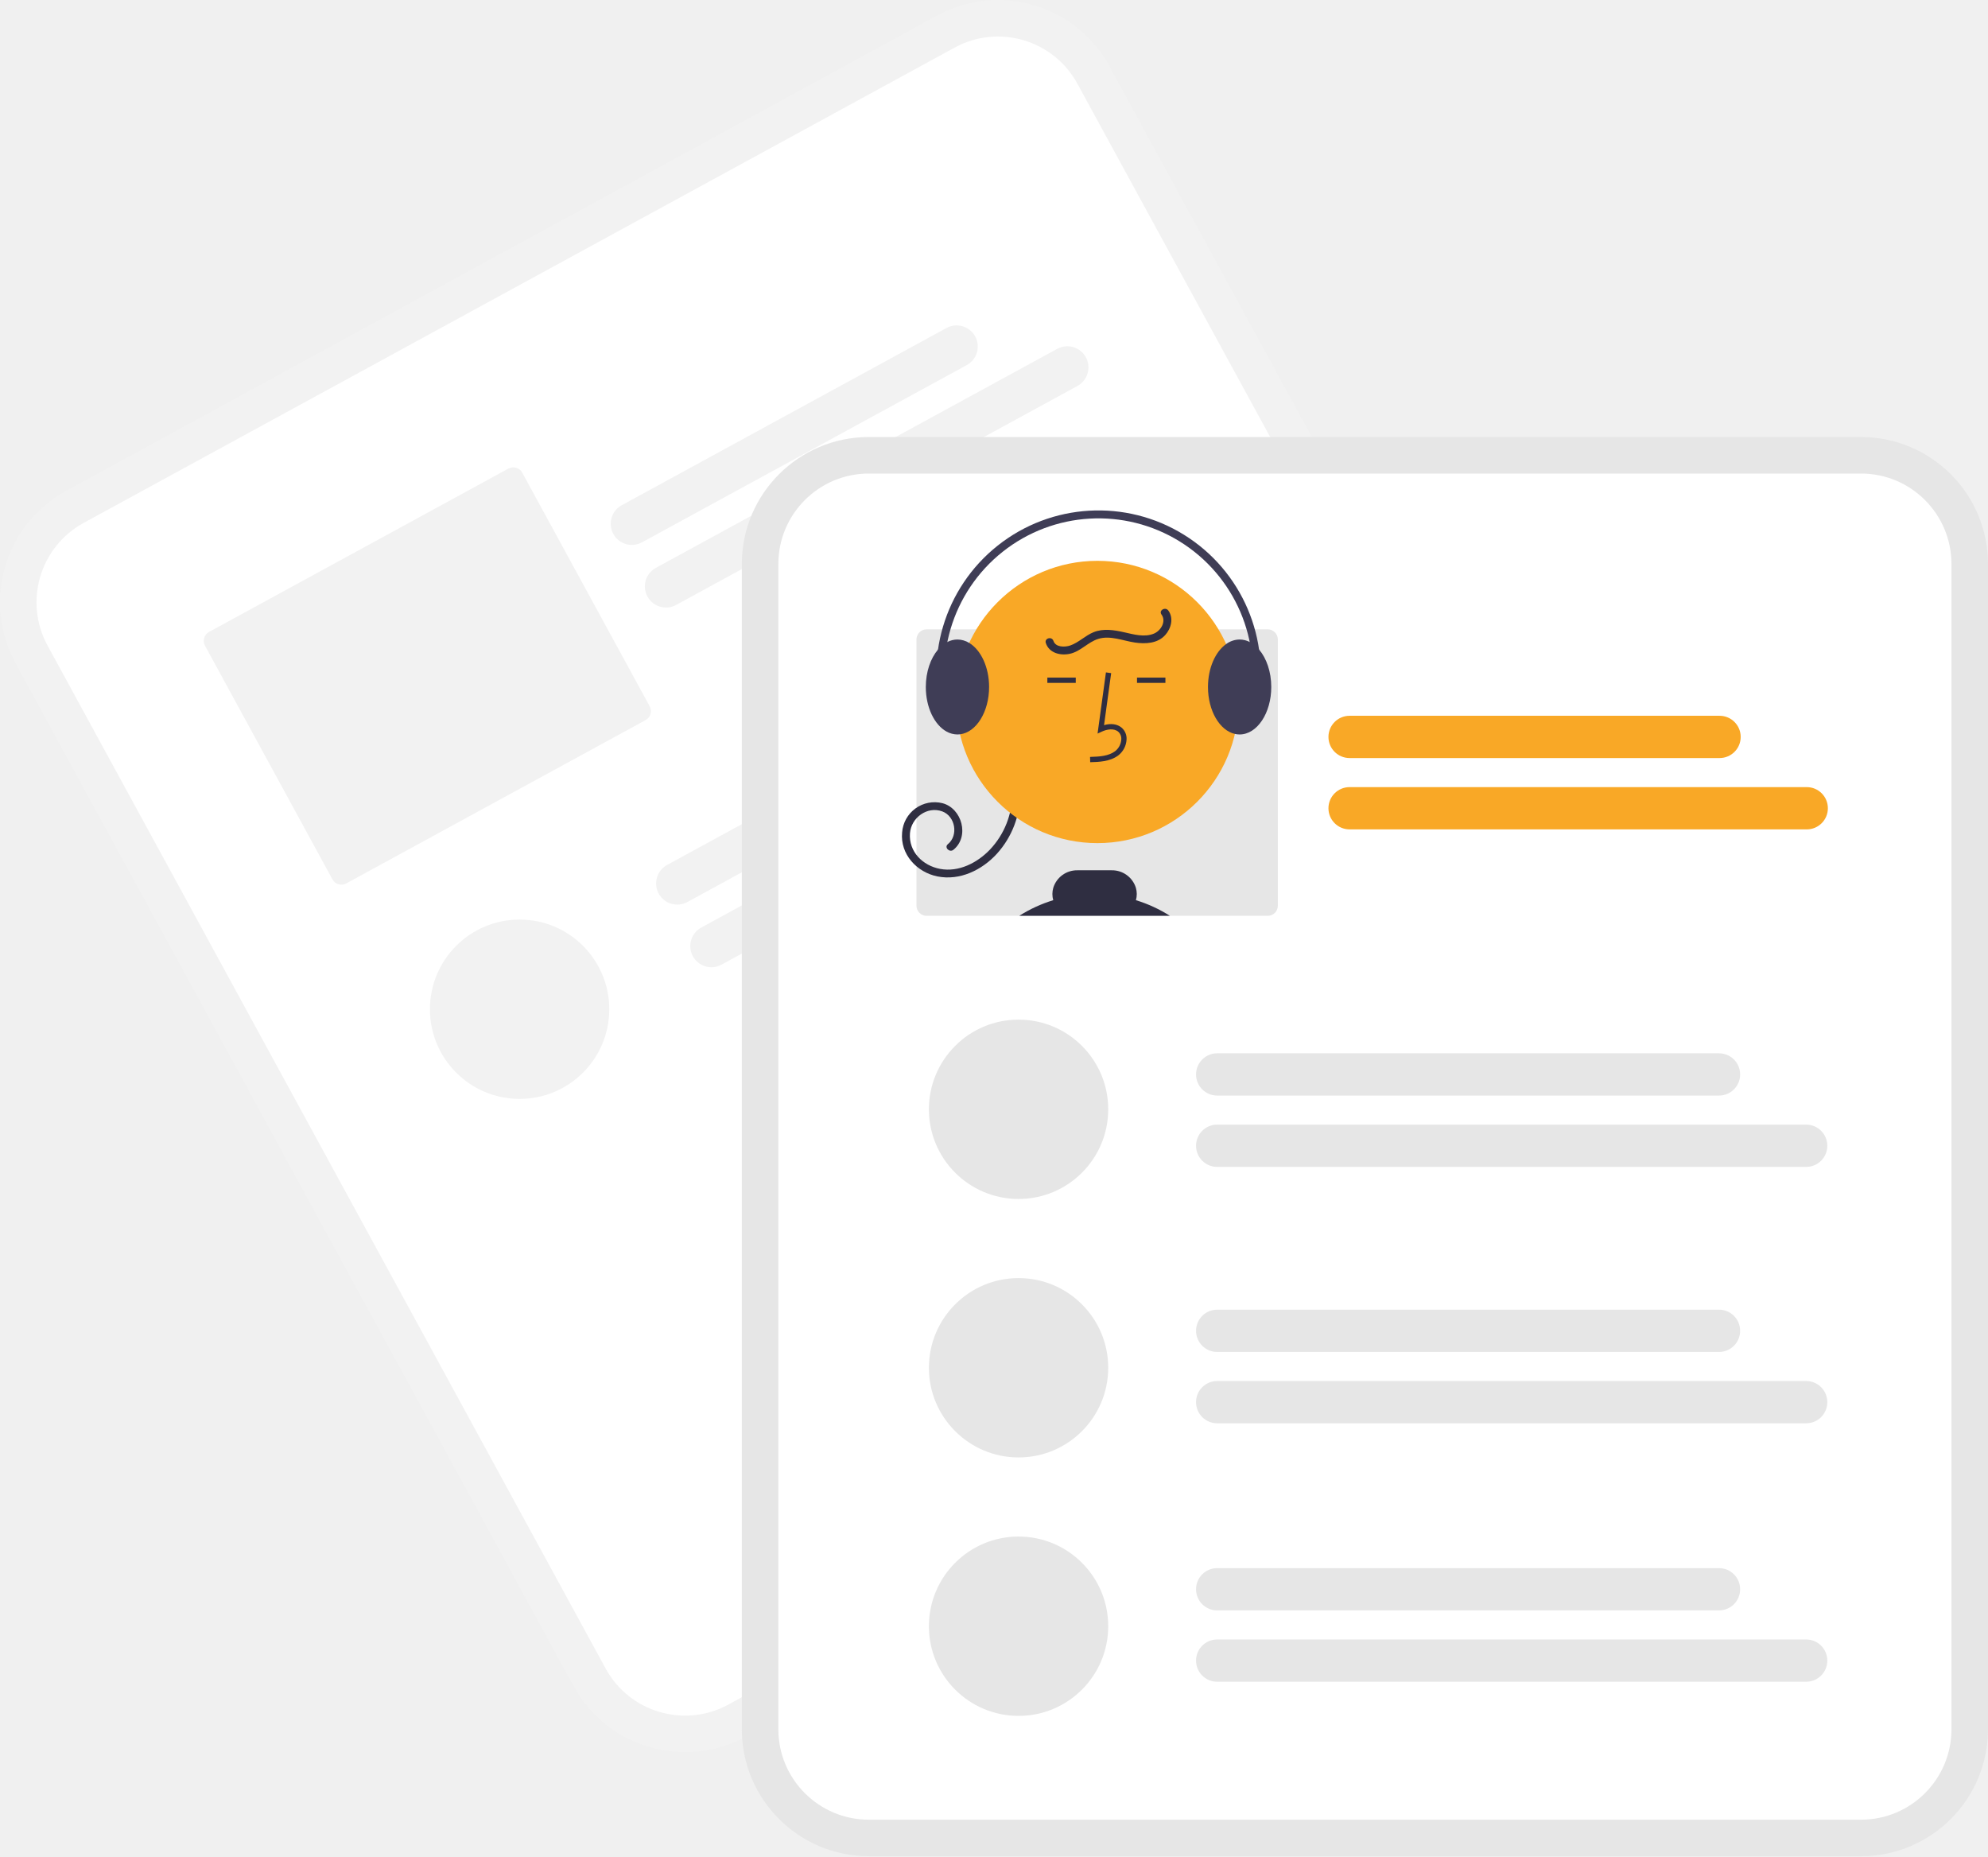
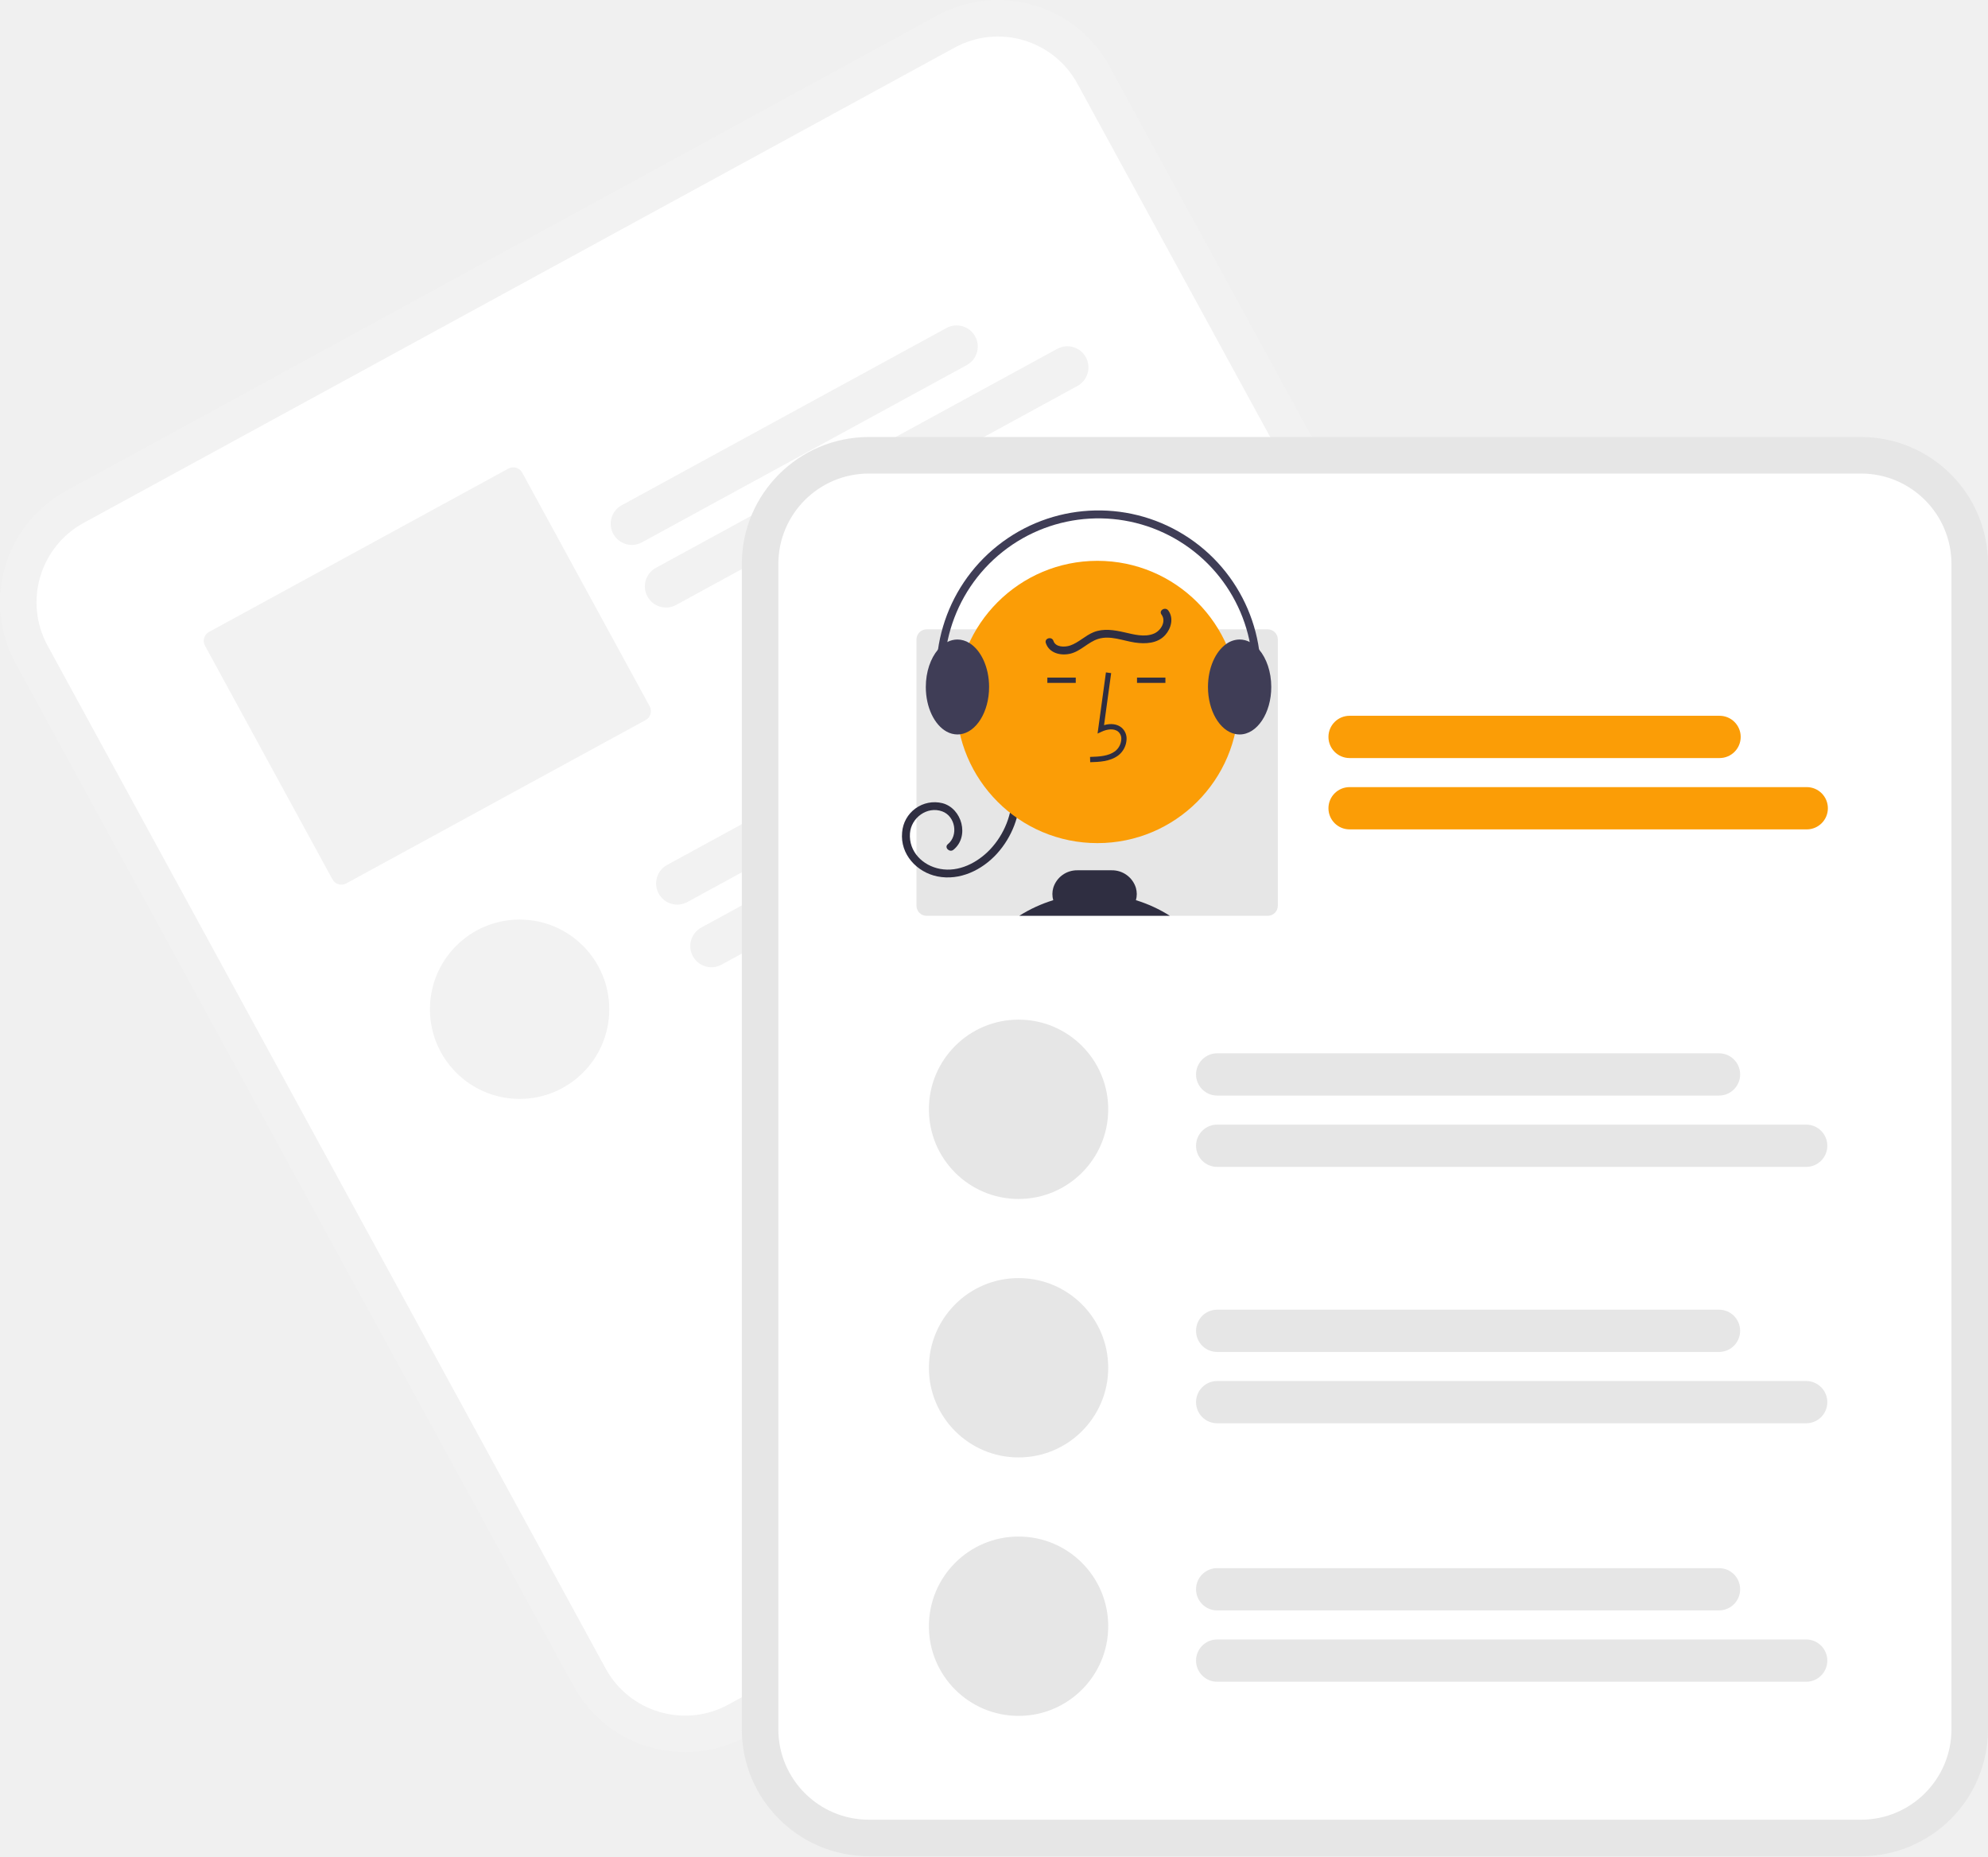
<svg xmlns="http://www.w3.org/2000/svg" id="b85b6090-e265-40b4-b5a6-f759bbd384f1" data-name="Layer 1" width="753.875" height="703.828" viewBox="0 0 753.875 703.828">
  <path d="M578.475,103.958l-23.068,12.587L271.198,271.614,248.13,284.201a48.179,48.179,0,0,0-19.195,65.296L440.578,737.391a48.179,48.179,0,0,0,65.296,19.196l.06-.033L836.159,576.375l.06-.033a48.179,48.179,0,0,0,19.196-65.296L643.771,123.153A48.179,48.179,0,0,0,578.475,103.958Z" transform="translate(-223.0627 -98.08587)" fill="#f2f2f2" />
  <path d="M585.111,116.119l-27.323,14.908L282.088,281.455,254.766,296.363a34.309,34.309,0,0,0-13.67,46.499L452.739,730.755a34.309,34.309,0,0,0,46.499,13.67l.06-.033L829.523,564.214l.06-.033a34.309,34.309,0,0,0,13.669-46.499L631.61,129.789A34.309,34.309,0,0,0,585.111,116.119Z" transform="translate(-223.0627 -98.08587)" fill="#fff" />
  <path d="M589.667,236.521,466.505,303.721a8.014,8.014,0,1,1-7.677-14.07l123.162-67.2a8.014,8.014,0,1,1,7.677,14.07Z" transform="translate(-223.0627 -98.08587)" fill="#f2f2f2" />
  <path d="M631.641,244.431,479.46,327.464a8.014,8.014,0,0,1-7.677-14.07l152.181-83.033a8.014,8.014,0,1,1,7.677,14.07Z" transform="translate(-223.0627 -98.08587)" fill="#f2f2f2" />
  <path d="M415.872,275.748l-113.548,61.954a3.841,3.841,0,0,0-1.532,5.21L349.144,431.53a3.841,3.841,0,0,0,5.21,1.532l113.548-61.954a3.841,3.841,0,0,0,1.532-5.21l-48.352-88.617A3.841,3.841,0,0,0,415.872,275.748Z" transform="translate(-223.0627 -98.08587)" fill="#f2f2f2" />
  <path d="M650.776,348.963,483.723,440.111a8.014,8.014,0,1,1-7.677-14.07l167.053-91.148a8.014,8.014,0,1,1,7.677,14.07Z" transform="translate(-223.0627 -98.08587)" fill="#f2f2f2" />
  <path d="M692.751,356.872,496.678,463.854a8.014,8.014,0,0,1-7.677-14.07L685.074,342.802a8.014,8.014,0,1,1,7.677,14.07Z" transform="translate(-223.0627 -98.08587)" fill="#f2f2f2" />
  <circle cx="197.039" cy="382.672" r="34" fill="#f2f2f2" />
  <path d="M928.812,263.788H552.494a48.179,48.179,0,0,0-48.125,48.125V753.789a48.179,48.179,0,0,0,48.125,48.125H928.812a48.179,48.179,0,0,0,48.125-48.125V311.913A48.179,48.179,0,0,0,928.812,263.788Z" transform="translate(-223.0627 -98.08587)" fill="#e6e6e6" />
  <path d="M928.813,277.642H552.494a34.309,34.309,0,0,0-34.271,34.271V753.789A34.309,34.309,0,0,0,552.494,788.06H928.813a34.309,34.309,0,0,0,34.271-34.271V311.913A34.309,34.309,0,0,0,928.813,277.642Z" transform="translate(-223.0627 -98.08587)" fill="#fff" />
-   <path d="M875.143,385.517H734.842a8.014,8.014,0,0,1,0-16.028H875.143a8.014,8.014,0,1,1,0,16.028Z" transform="translate(-223.0627 -98.08587)" fill="#f9a826" />
-   <path d="M908.201,412.565H734.842a8.014,8.014,0,1,1,0-16.028h173.36a8.014,8.014,0,0,1,0,16.028Z" transform="translate(-223.0627 -98.08587)" fill="#f9a826" />
+   <path d="M875.143,385.517H734.842a8.014,8.014,0,0,1,0-16.028H875.143a8.014,8.014,0,1,1,0,16.028Z" transform="translate(-223.0627 -98.08587)" fill="#FB9D06" />
+   <path d="M908.201,412.565H734.842a8.014,8.014,0,1,1,0-16.028h173.36a8.014,8.014,0,0,1,0,16.028Z" transform="translate(-223.0627 -98.08587)" fill="#FB9D06" />
  <path d="M703.792,336.711H574.442a3.841,3.841,0,0,0-3.84,3.84v100.95a3.841,3.841,0,0,0,3.84,3.84h129.35a3.841,3.841,0,0,0,3.84-3.84v-100.95A3.841,3.841,0,0,0,703.792,336.711Z" transform="translate(-223.0627 -98.08587)" fill="#e6e6e6" />
  <path d="M609.924,398.701a34.087,34.087,0,0,1-8.804,23.076c-5.656,6.207-14.076,10.324-22.573,8.62-7.824-1.568-14.182-8.407-13.389-16.68a12.356,12.356,0,0,1,15.267-11.095c7.433,1.929,10.394,12.641,4.201,17.669-1.486,1.206-3.621-.904-2.121-2.121,4.094-3.324,2.829-10.595-2.112-12.419-5.754-2.123-11.85,2.443-12.264,8.326-.491,6.974,4.852,12.226,11.404,13.463,7.088,1.338,14.115-2.29,18.918-7.297a30.955,30.955,0,0,0,8.474-21.542,1.501,1.501,0,0,1,3,0Z" transform="translate(-223.0627 -98.08587)" fill="#2f2e41" />
-   <circle cx="416.155" cy="266.167" r="53.519" fill="#f9a826" />
+   <circle cx="416.155" cy="266.167" r="53.519" fill="#FB9D06" />
  <path d="M636.48,387.089l-.056-2c3.721-.104,7.001-.337,9.466-2.138a6.148,6.148,0,0,0,2.381-4.528,3.514,3.514,0,0,0-1.153-2.895c-1.636-1.382-4.269-.935-6.188-.055l-1.655.759,3.173-23.19,1.981.271-2.699,19.727c2.607-.767,5.023-.437,6.678.961a5.471,5.471,0,0,1,1.86,4.492,8.133,8.133,0,0,1-3.2,6.073C643.903,386.881,639.787,386.996,636.48,387.089Z" transform="translate(-223.0627 -98.08587)" fill="#2f2e41" />
  <rect x="431.167" y="256.929" width="10.771" height="2" fill="#2f2e41" />
  <rect x="397.167" y="256.929" width="10.771" height="2" fill="#2f2e41" />
  <path d="M609.572,445.341a53.006,53.006,0,0,1,12.89-5.93,8.568,8.568,0,0,1,.02-4.71,9.426,9.426,0,0,1,9.13-6.63h13.04a9.46,9.46,0,0,1,9.15,6.64,8.532,8.532,0,0,1,.02,4.7,53.167,53.167,0,0,1,12.89,5.93Z" transform="translate(-223.0627 -98.08587)" fill="#2f2e41" />
  <path d="M700.522,344.391a11.571,11.571,0,0,0-3.53-2.87,8.367,8.367,0,0,0-3.85-.95,8.772,8.772,0,0,0-5.11,1.72c-4.07,2.88-6.89,9.09-6.89,16.28,0,9.02,4.44,16.5,10.21,17.8a8.253,8.253,0,0,0,1.79.2c6.61,0,12-8.07,12-18C705.142,352.811,703.332,347.681,700.522,344.391Z" transform="translate(-223.0627 -98.08587)" fill="#3f3d56" />
  <path d="M590.602,341.861h-.01a8.578,8.578,0,0,0-4.45-1.29,8.367,8.367,0,0,0-3.85.95,11.571,11.571,0,0,0-3.53,2.87l-.01.01c-2.8,3.29-4.61,8.42-4.61,14.17,0,7.76,3.28,14.38,7.88,16.91a8.542,8.542,0,0,0,4.12,1.09,7.724,7.724,0,0,0,.96-.06h.01c6.16-.74,11.03-8.5,11.03-17.94C598.142,351.011,595.013,344.521,590.602,341.861Z" transform="translate(-223.0627 -98.08587)" fill="#3f3d56" />
  <path d="M582.772,373.76a1.501,1.501,0,0,0,1.422-1.98,58.499,58.499,0,1,1,112.687-6.575,1.5,1.5,0,0,0,2.936.619A61.501,61.501,0,1,0,581.351,372.739,1.501,1.501,0,0,0,582.772,373.76Z" transform="translate(-223.0627 -98.08587)" fill="#3f3d56" />
  <path d="M666.103,329.577c2.119,2.893,1.074,6.791-1.158,9.285-2.905,3.245-7.539,3.45-11.562,2.848-4.514-.676-9.303-2.791-13.873-1.366-3.895,1.215-6.674,4.748-10.721,5.635-3.589.787-7.881-.255-9.139-4.08-.605-1.838,2.291-2.626,2.893-.798.814,2.475,4.329,2.425,6.341,1.74,3.227-1.099,5.714-3.771,8.885-5.047,3.739-1.505,7.796-.825,11.603.032,3.588.808,7.718,2.006,11.293.497,2.645-1.117,4.75-4.635,2.847-7.232-1.142-1.559,1.46-3.057,2.59-1.514Z" transform="translate(-223.0627 -98.08587)" fill="#2f2e41" />
  <path d="M874.932,513.492H684.63a8.014,8.014,0,1,1,0-16.028H874.932a8.014,8.014,0,0,1,0,16.028Z" transform="translate(-223.0627 -98.08587)" fill="#e6e6e6" />
  <path d="M907.99,540.539H684.63a8.014,8.014,0,1,1,0-16.028H907.99a8.014,8.014,0,1,1,0,16.028Z" transform="translate(-223.0627 -98.08587)" fill="#e6e6e6" />
  <path d="M874.932,610.705H684.63a8.014,8.014,0,1,1,0-16.028H874.932a8.014,8.014,0,1,1,0,16.028Z" transform="translate(-223.0627 -98.08587)" fill="#e6e6e6" />
  <path d="M907.99,637.753H684.63a8.014,8.014,0,1,1,0-16.028H907.99a8.014,8.014,0,1,1,0,16.028Z" transform="translate(-223.0627 -98.08587)" fill="#e6e6e6" />
  <circle cx="386.25" cy="420.614" r="34" fill="#e6e6e6" />
  <circle cx="386.25" cy="518.614" r="34" fill="#e6e6e6" />
  <path d="M874.932,708.705H684.63a8.014,8.014,0,1,1,0-16.028H874.932a8.014,8.014,0,1,1,0,16.028Z" transform="translate(-223.0627 -98.08587)" fill="#e6e6e6" />
  <path d="M907.99,735.753H684.63a8.014,8.014,0,1,1,0-16.028H907.99a8.014,8.014,0,1,1,0,16.028Z" transform="translate(-223.0627 -98.08587)" fill="#e6e6e6" />
  <circle cx="386.25" cy="616.614" r="34" fill="#e6e6e6" />
</svg>
